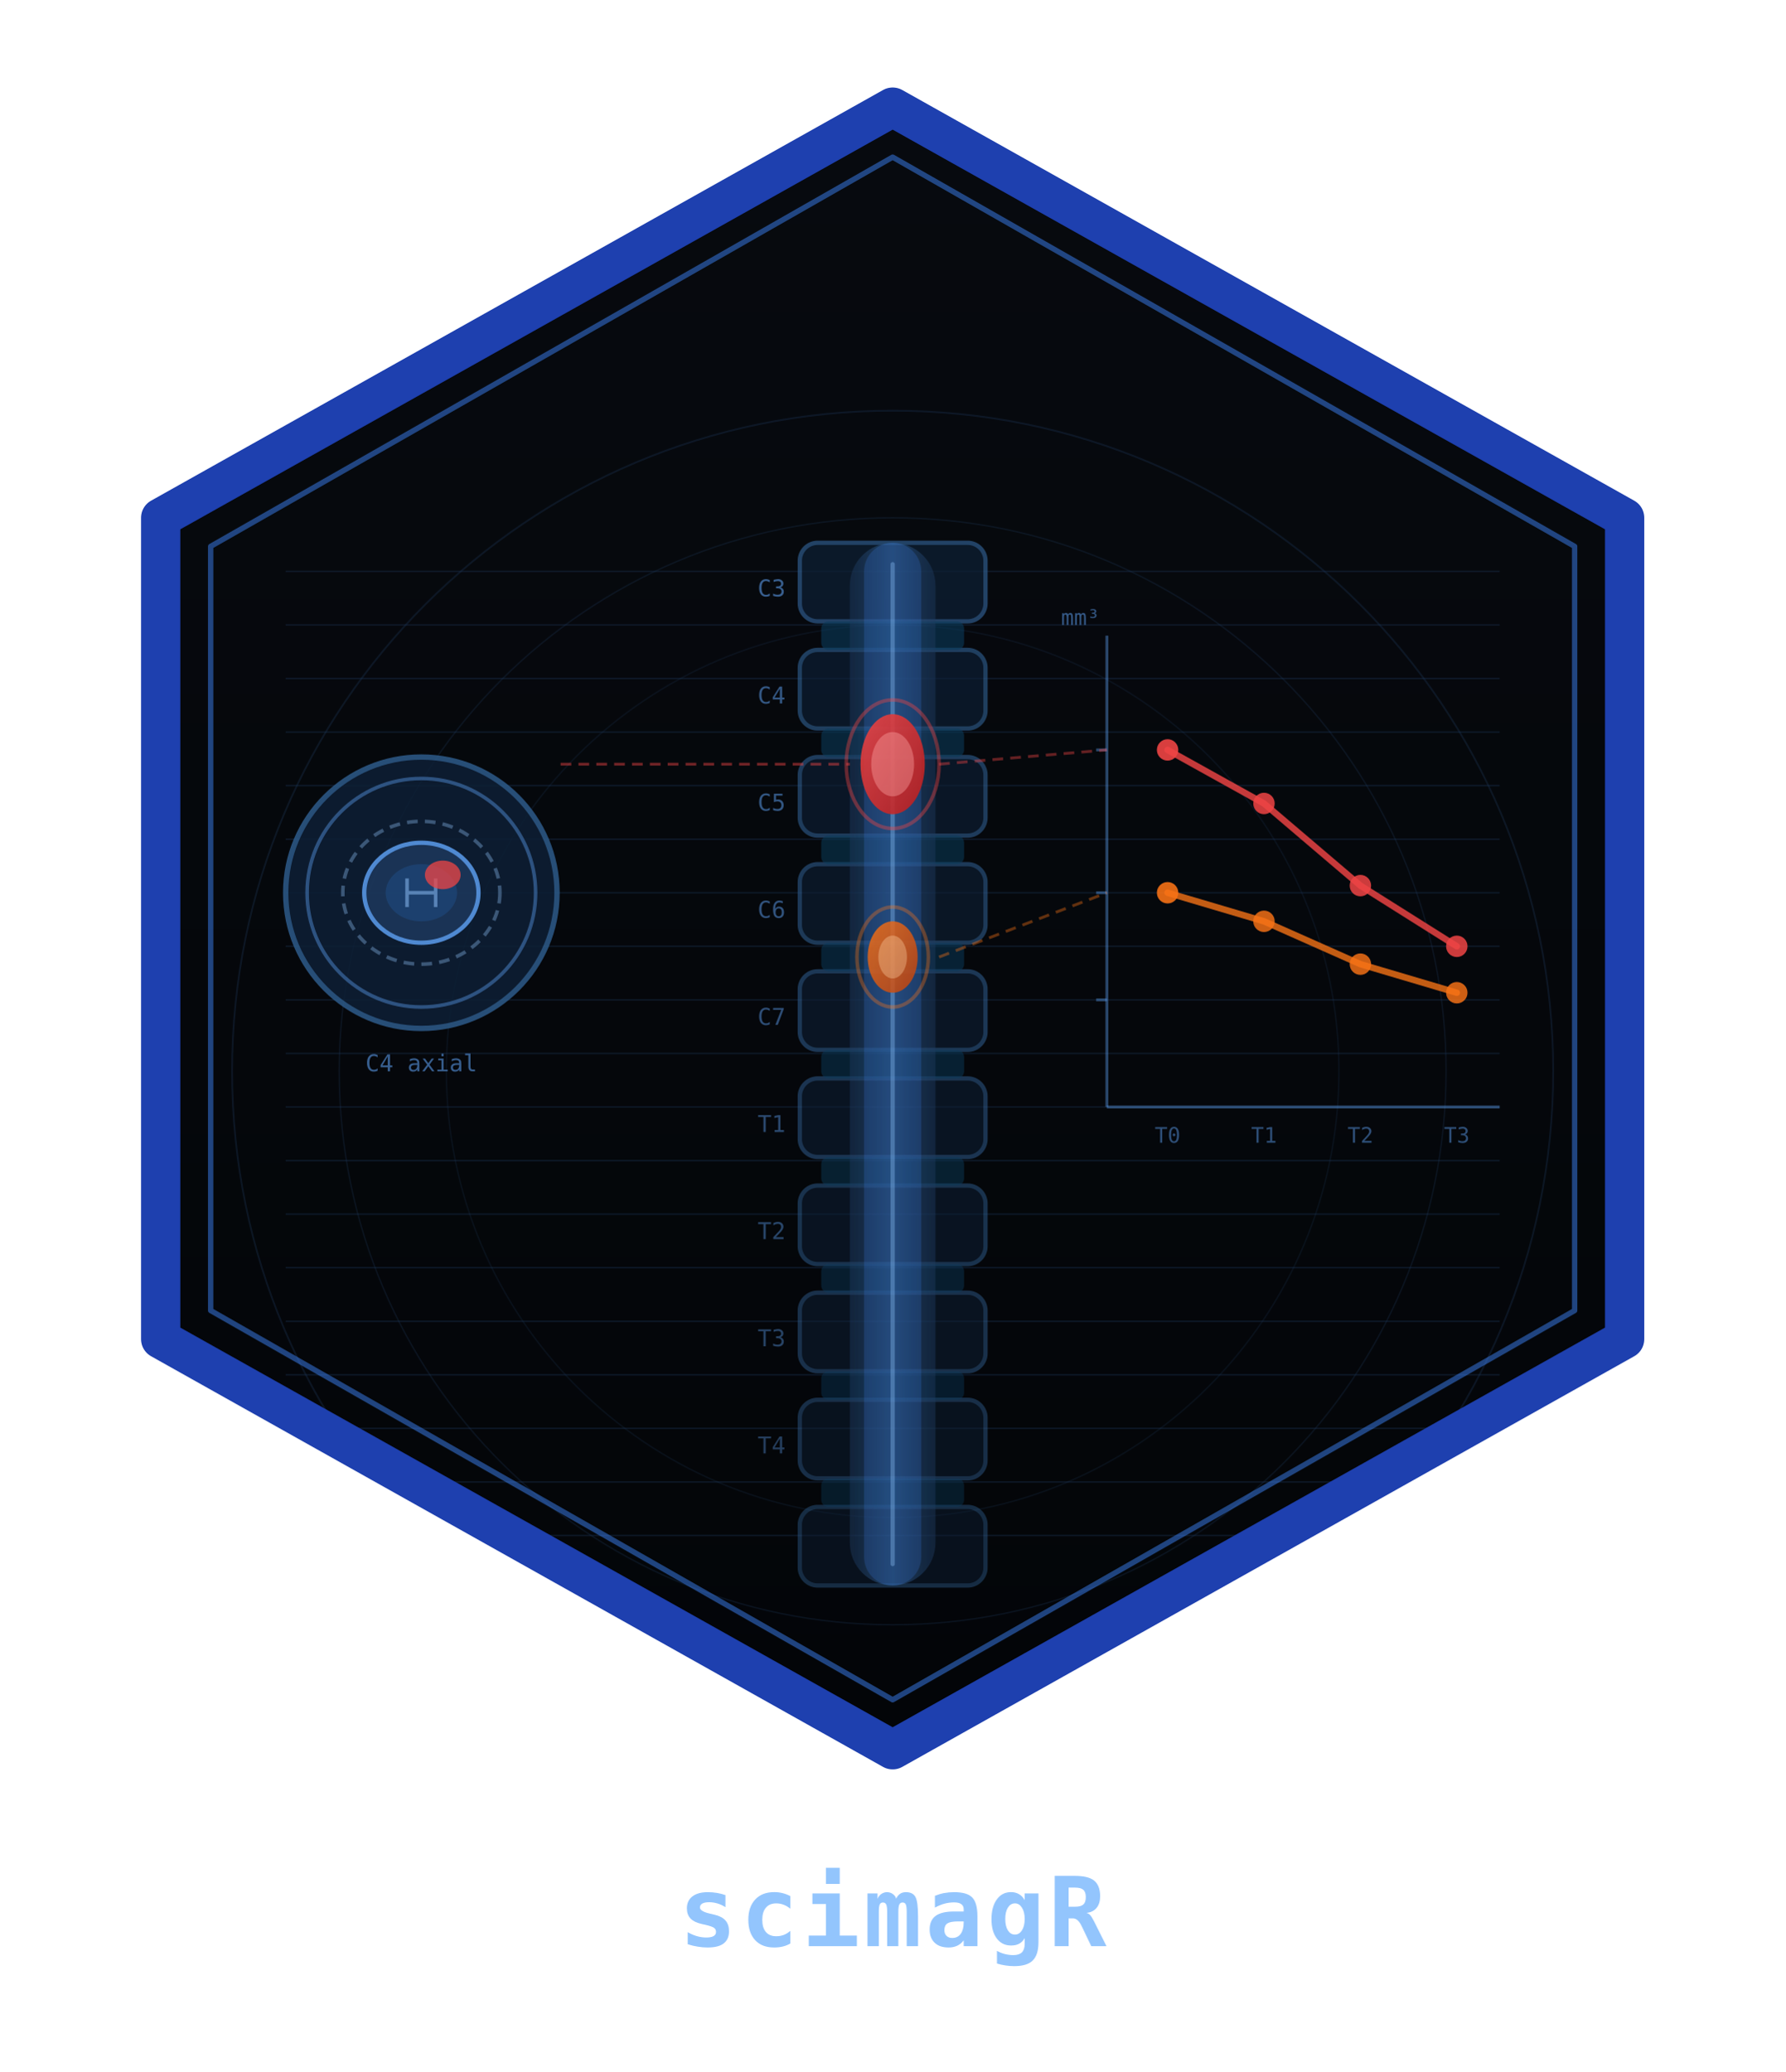
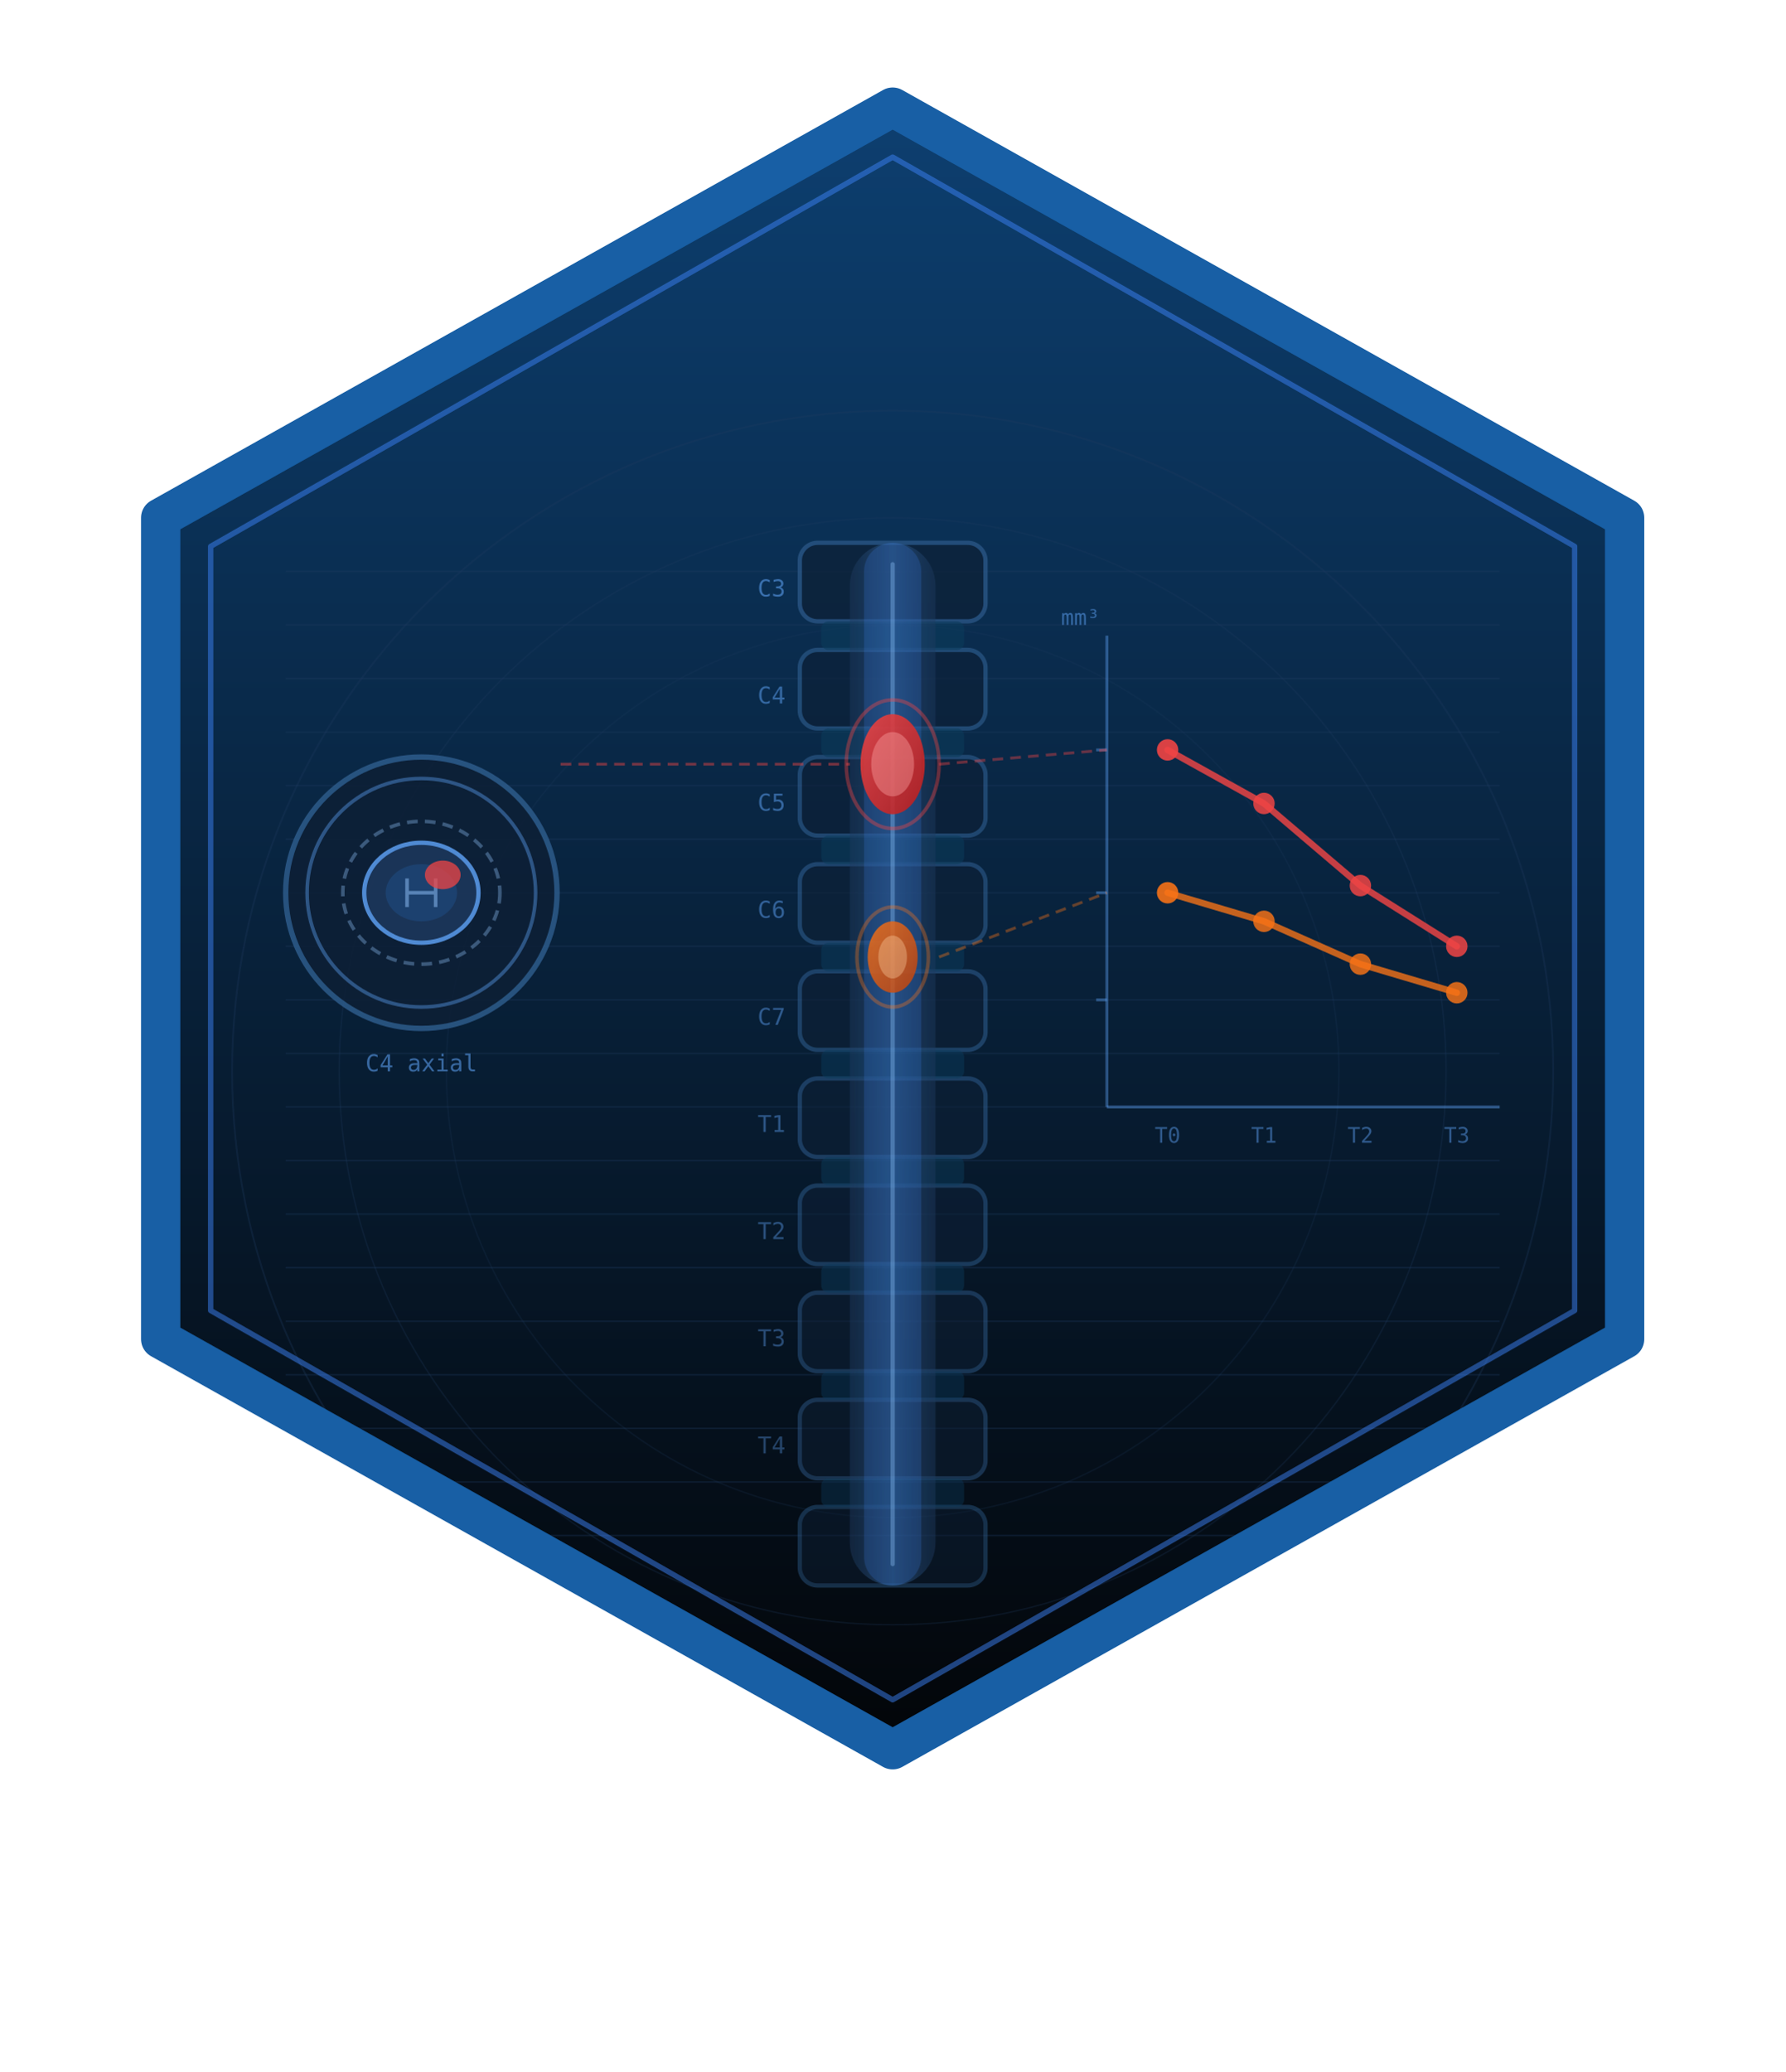
<svg xmlns="http://www.w3.org/2000/svg" width="500" height="580" viewBox="0 0 500 580">
  <defs>
    <linearGradient id="bgscimag" x1="0" y1="0" x2="0" y2="1">
-       <stop offset="0%" stop-color="#070a0f" />
+       <stop offset="0%" stop-color="#0D3F70" />
      <stop offset="100%" stop-color="#030508" />
    </linearGradient>
    <linearGradient id="cordgrad" x1="0" y1="0" x2="1" y2="0">
      <stop offset="0%" stop-color="#1e3a5f" stop-opacity="0.5" />
      <stop offset="50%" stop-color="#2d5a8a" stop-opacity="0.7" />
      <stop offset="100%" stop-color="#1e3a5f" stop-opacity="0.5" />
    </linearGradient>
    <linearGradient id="lesion1" x1="0" y1="0" x2="1" y2="1">
      <stop offset="0%" stop-color="#ef4444" />
      <stop offset="100%" stop-color="#b91c1c" />
    </linearGradient>
    <linearGradient id="lesion2" x1="0" y1="0" x2="1" y2="1">
      <stop offset="0%" stop-color="#f97316" />
      <stop offset="100%" stop-color="#c2410c" />
    </linearGradient>
    <clipPath id="hexscimag">
      <polygon points="250,30 455,145 455,375 250,490 45,375 45,145" />
    </clipPath>
  </defs>
  <polygon points="250,30 455,145 455,375 250,490 45,375 45,145" fill="url(#bgscimag)" />
  <g clip-path="url(#hexscimag)">
    <circle cx="250" cy="300" r="185" fill="none" stroke="#1e3a5f" stroke-width="0.5" opacity="0.3" />
    <circle cx="250" cy="300" r="155" fill="none" stroke="#1e3a5f" stroke-width="0.4" opacity="0.25" />
    <circle cx="250" cy="300" r="125" fill="none" stroke="#1e3a5f" stroke-width="0.4" opacity="0.2" />
    <line x1="80" y1="160" x2="420" y2="160" stroke="#1e3a5f" stroke-width="0.4" opacity="0.35" />
    <line x1="80" y1="175" x2="420" y2="175" stroke="#1e3a5f" stroke-width="0.4" opacity="0.35" />
    <line x1="80" y1="190" x2="420" y2="190" stroke="#1e3a5f" stroke-width="0.4" opacity="0.35" />
    <line x1="80" y1="205" x2="420" y2="205" stroke="#1e3a5f" stroke-width="0.4" opacity="0.35" />
    <line x1="80" y1="220" x2="420" y2="220" stroke="#1e3a5f" stroke-width="0.4" opacity="0.35" />
    <line x1="80" y1="235" x2="420" y2="235" stroke="#1e3a5f" stroke-width="0.4" opacity="0.35" />
    <line x1="80" y1="250" x2="420" y2="250" stroke="#1e3a5f" stroke-width="0.4" opacity="0.35" />
    <line x1="80" y1="265" x2="420" y2="265" stroke="#1e3a5f" stroke-width="0.4" opacity="0.35" />
    <line x1="80" y1="280" x2="420" y2="280" stroke="#1e3a5f" stroke-width="0.4" opacity="0.35" />
    <line x1="80" y1="295" x2="420" y2="295" stroke="#1e3a5f" stroke-width="0.4" opacity="0.35" />
    <line x1="80" y1="310" x2="420" y2="310" stroke="#1e3a5f" stroke-width="0.4" opacity="0.35" />
    <line x1="80" y1="325" x2="420" y2="325" stroke="#1e3a5f" stroke-width="0.4" opacity="0.35" />
    <line x1="80" y1="340" x2="420" y2="340" stroke="#1e3a5f" stroke-width="0.4" opacity="0.35" />
    <line x1="80" y1="355" x2="420" y2="355" stroke="#1e3a5f" stroke-width="0.4" opacity="0.35" />
    <line x1="80" y1="370" x2="420" y2="370" stroke="#1e3a5f" stroke-width="0.4" opacity="0.35" />
    <line x1="80" y1="385" x2="420" y2="385" stroke="#1e3a5f" stroke-width="0.4" opacity="0.35" />
    <line x1="80" y1="400" x2="420" y2="400" stroke="#1e3a5f" stroke-width="0.4" opacity="0.35" />
    <line x1="80" y1="415" x2="420" y2="415" stroke="#1e3a5f" stroke-width="0.4" opacity="0.35" />
    <line x1="80" y1="430" x2="420" y2="430" stroke="#1e3a5f" stroke-width="0.4" opacity="0.35" />
    <rect x="224" y="152" width="52" height="22" rx="5" fill="#0d1f35" stroke="#2d5a8a" stroke-width="1.2" opacity="0.7" />
    <rect x="224" y="182" width="52" height="22" rx="5" fill="#0d1f35" stroke="#2d5a8a" stroke-width="1.2" opacity="0.65" />
    <rect x="224" y="212" width="52" height="22" rx="5" fill="#0d1f35" stroke="#2d5a8a" stroke-width="1.2" opacity="0.62" />
    <rect x="224" y="242" width="52" height="22" rx="5" fill="#0d1f35" stroke="#2d5a8a" stroke-width="1.2" opacity="0.6" />
    <rect x="224" y="272" width="52" height="22" rx="5" fill="#0d1f35" stroke="#2d5a8a" stroke-width="1.2" opacity="0.58" />
    <rect x="224" y="302" width="52" height="22" rx="5" fill="#0d1f35" stroke="#2d5a8a" stroke-width="1.2" opacity="0.55" />
    <rect x="224" y="332" width="52" height="22" rx="5" fill="#0d1f35" stroke="#2d5a8a" stroke-width="1.2" opacity="0.52" />
    <rect x="224" y="362" width="52" height="22" rx="5" fill="#0d1f35" stroke="#2d5a8a" stroke-width="1.2" opacity="0.5" />
    <rect x="224" y="392" width="52" height="22" rx="5" fill="#0d1f35" stroke="#2d5a8a" stroke-width="1.2" opacity="0.48" />
    <rect x="224" y="422" width="52" height="22" rx="5" fill="#0d1f35" stroke="#2d5a8a" stroke-width="1.2" opacity="0.45" />
    <rect x="230" y="174" width="40" height="8" rx="2" fill="#0a3a5a" opacity="0.6" />
    <rect x="230" y="204" width="40" height="8" rx="2" fill="#0a3a5a" opacity="0.58" />
    <rect x="230" y="234" width="40" height="8" rx="2" fill="#0a3a5a" opacity="0.55" />
    <rect x="230" y="264" width="40" height="8" rx="2" fill="#0a3a5a" opacity="0.52" />
    <rect x="230" y="294" width="40" height="8" rx="2" fill="#0a3a5a" opacity="0.5" />
    <rect x="230" y="324" width="40" height="8" rx="2" fill="#0a3a5a" opacity="0.48" />
    <rect x="230" y="354" width="40" height="8" rx="2" fill="#0a3a5a" opacity="0.45" />
    <rect x="230" y="384" width="40" height="8" rx="2" fill="#0a3a5a" opacity="0.42" />
    <rect x="230" y="414" width="40" height="8" rx="2" fill="#0a3a5a" opacity="0.4" />
    <rect x="238" y="152" width="24" height="292" rx="12" fill="url(#cordgrad)" opacity="0.85" />
-     <rect x="242" y="152" width="16" height="292" rx="8" fill="#3b82f6" opacity="0.2" />
+     <rect x="242" y="152" width="16" height="292" rx="8" fill="#3B82F6" opacity="0.2" />
    <line x1="250" y1="158" x2="250" y2="438" stroke="#93c5fd" stroke-width="1.2" opacity="0.35" stroke-linecap="round" />
    <text font-family="monospace" font-size="6.5" fill="#60a5fa" opacity="0.55" text-anchor="end" x="220" y="167">C3</text>
    <text font-family="monospace" font-size="6.5" fill="#60a5fa" opacity="0.5" text-anchor="end" x="220" y="197">C4</text>
    <text font-family="monospace" font-size="6.5" fill="#60a5fa" opacity="0.5" text-anchor="end" x="220" y="227">C5</text>
    <text font-family="monospace" font-size="6.5" fill="#60a5fa" opacity="0.48" text-anchor="end" x="220" y="257">C6</text>
    <text font-family="monospace" font-size="6.5" fill="#60a5fa" opacity="0.45" text-anchor="end" x="220" y="287">C7</text>
    <text font-family="monospace" font-size="6.5" fill="#60a5fa" opacity="0.42" text-anchor="end" x="220" y="317">T1</text>
    <text font-family="monospace" font-size="6.5" fill="#60a5fa" opacity="0.4" text-anchor="end" x="220" y="347">T2</text>
    <text font-family="monospace" font-size="6.5" fill="#60a5fa" opacity="0.38" text-anchor="end" x="220" y="377">T3</text>
    <text font-family="monospace" font-size="6.5" fill="#60a5fa" opacity="0.35" text-anchor="end" x="220" y="407">T4</text>
    <ellipse cx="250" cy="214" rx="9" ry="14" fill="url(#lesion1)" opacity="0.88" />
    <ellipse cx="250" cy="214" rx="6" ry="9" fill="#fca5a5" opacity="0.4" />
    <ellipse cx="250" cy="214" rx="13" ry="18" fill="none" stroke="#ef4444" stroke-width="1" opacity="0.4" />
    <ellipse cx="250" cy="268" rx="7" ry="10" fill="url(#lesion2)" opacity="0.82" />
    <ellipse cx="250" cy="268" rx="4" ry="6" fill="#fed7aa" opacity="0.35" />
    <ellipse cx="250" cy="268" rx="10" ry="14" fill="none" stroke="#f97316" stroke-width="1" opacity="0.35" />
    <line x1="310" y1="178" x2="310" y2="310" stroke="#60a5fa" stroke-width="0.8" opacity="0.4" />
    <line x1="310" y1="310" x2="420" y2="310" stroke="#60a5fa" stroke-width="0.8" opacity="0.4" />
    <text font-family="monospace" font-size="6" fill="#60a5fa" opacity="0.5" x="308" y="175" text-anchor="end">mm³</text>
    <text font-family="monospace" font-size="6" fill="#60a5fa" opacity="0.45" text-anchor="middle" x="327" y="320">T0</text>
    <text font-family="monospace" font-size="6" fill="#60a5fa" opacity="0.45" text-anchor="middle" x="354" y="320">T1</text>
    <text font-family="monospace" font-size="6" fill="#60a5fa" opacity="0.45" text-anchor="middle" x="381" y="320">T2</text>
    <text font-family="monospace" font-size="6" fill="#60a5fa" opacity="0.45" text-anchor="middle" x="408" y="320">T3</text>
    <polyline points="327,210 354,225 381,248 408,265" fill="none" stroke="#ef4444" stroke-width="1.8" stroke-linecap="round" stroke-linejoin="round" opacity="0.82" />
    <circle cx="327" cy="210" r="3" fill="#ef4444" opacity="0.9" />
    <circle cx="354" cy="225" r="3" fill="#ef4444" opacity="0.85" />
    <circle cx="381" cy="248" r="3" fill="#ef4444" opacity="0.85" />
    <circle cx="408" cy="265" r="3" fill="#ef4444" opacity="0.85" />
    <polyline points="327,250 354,258 381,270 408,278" fill="none" stroke="#f97316" stroke-width="1.8" stroke-linecap="round" stroke-linejoin="round" opacity="0.78" />
    <circle cx="327" cy="250" r="3" fill="#f97316" opacity="0.88" />
    <circle cx="354" cy="258" r="3" fill="#f97316" opacity="0.82" />
    <circle cx="381" cy="270" r="3" fill="#f97316" opacity="0.82" />
    <circle cx="408" cy="278" r="3" fill="#f97316" opacity="0.82" />
    <line x1="307" y1="210" x2="310" y2="210" stroke="#60a5fa" stroke-width="0.8" opacity="0.4" />
    <line x1="307" y1="250" x2="310" y2="250" stroke="#60a5fa" stroke-width="0.8" opacity="0.4" />
    <line x1="307" y1="280" x2="310" y2="280" stroke="#60a5fa" stroke-width="0.8" opacity="0.4" />
    <line x1="263" y1="214" x2="310" y2="210" stroke="#ef4444" stroke-width="0.8" stroke-dasharray="3 2" opacity="0.4" />
    <line x1="263" y1="268" x2="310" y2="250" stroke="#f97316" stroke-width="0.8" stroke-dasharray="3 2" opacity="0.38" />
    <line x1="157" y1="214" x2="238" y2="214" stroke="#ef4444" stroke-width="0.8" stroke-dasharray="3 2" opacity="0.45" />
    <circle cx="118" cy="250" r="38" fill="#0d1f35" stroke="#2d5a8a" stroke-width="1.5" opacity="0.85" />
    <ellipse cx="118" cy="250" rx="16" ry="14" fill="#1e3a5f" stroke="#60a5fa" stroke-width="1.2" opacity="0.8" />
    <path d="M 118,242 C 112,242 108,246 108,250 C 108,254 112,258 118,258 C 124,258 128,254 128,250 C 128,246 124,242 118,242 Z" fill="#1e4a7f" opacity="0.6" />
    <path d="M 114,246 L 114,254 M 122,246 L 122,254 M 114,250 L 122,250" fill="none" stroke="#93c5fd" stroke-width="1" opacity="0.5" />
    <ellipse cx="124" cy="245" rx="5" ry="4" fill="#ef4444" opacity="0.75" />
    <ellipse cx="118" cy="250" rx="22" ry="20" fill="none" stroke="#93c5fd" stroke-width="1" opacity="0.35" stroke-dasharray="3 2" />
    <circle cx="118" cy="250" r="32" fill="none" stroke="#60a5fa" stroke-width="1" opacity="0.4" />
    <text font-family="monospace" font-size="6.5" fill="#60a5fa" opacity="0.55" text-anchor="middle" x="118" y="300">C4 axial</text>
  </g>
-   <polygon points="250,30 455,145 455,375 250,490 45,375 45,145" fill="none" stroke="#1e40af" stroke-width="11" stroke-linejoin="round" />
-   <polygon points="250,44 441,153 441,367 250,476 59,367 59,153" fill="none" stroke="#3b82f6" stroke-width="1.5" stroke-linejoin="round" opacity="0.5" />
-   <text font-family="monospace" font-weight="700" font-size="27" fill="#93c5fd" text-anchor="middle" x="250" y="545" letter-spacing="1">scimagR</text>
+   <polygon points="250,30 455,145 455,375 250,490 45,375 45,145" fill="none" stroke="#185FA5" stroke-width="11" stroke-linejoin="round" />
+   <polygon points="250,44 441,153 441,367 250,476 59,367 59,153" fill="none" stroke="#3B82F6" stroke-width="1.5" stroke-linejoin="round" opacity="0.5" />
</svg>
